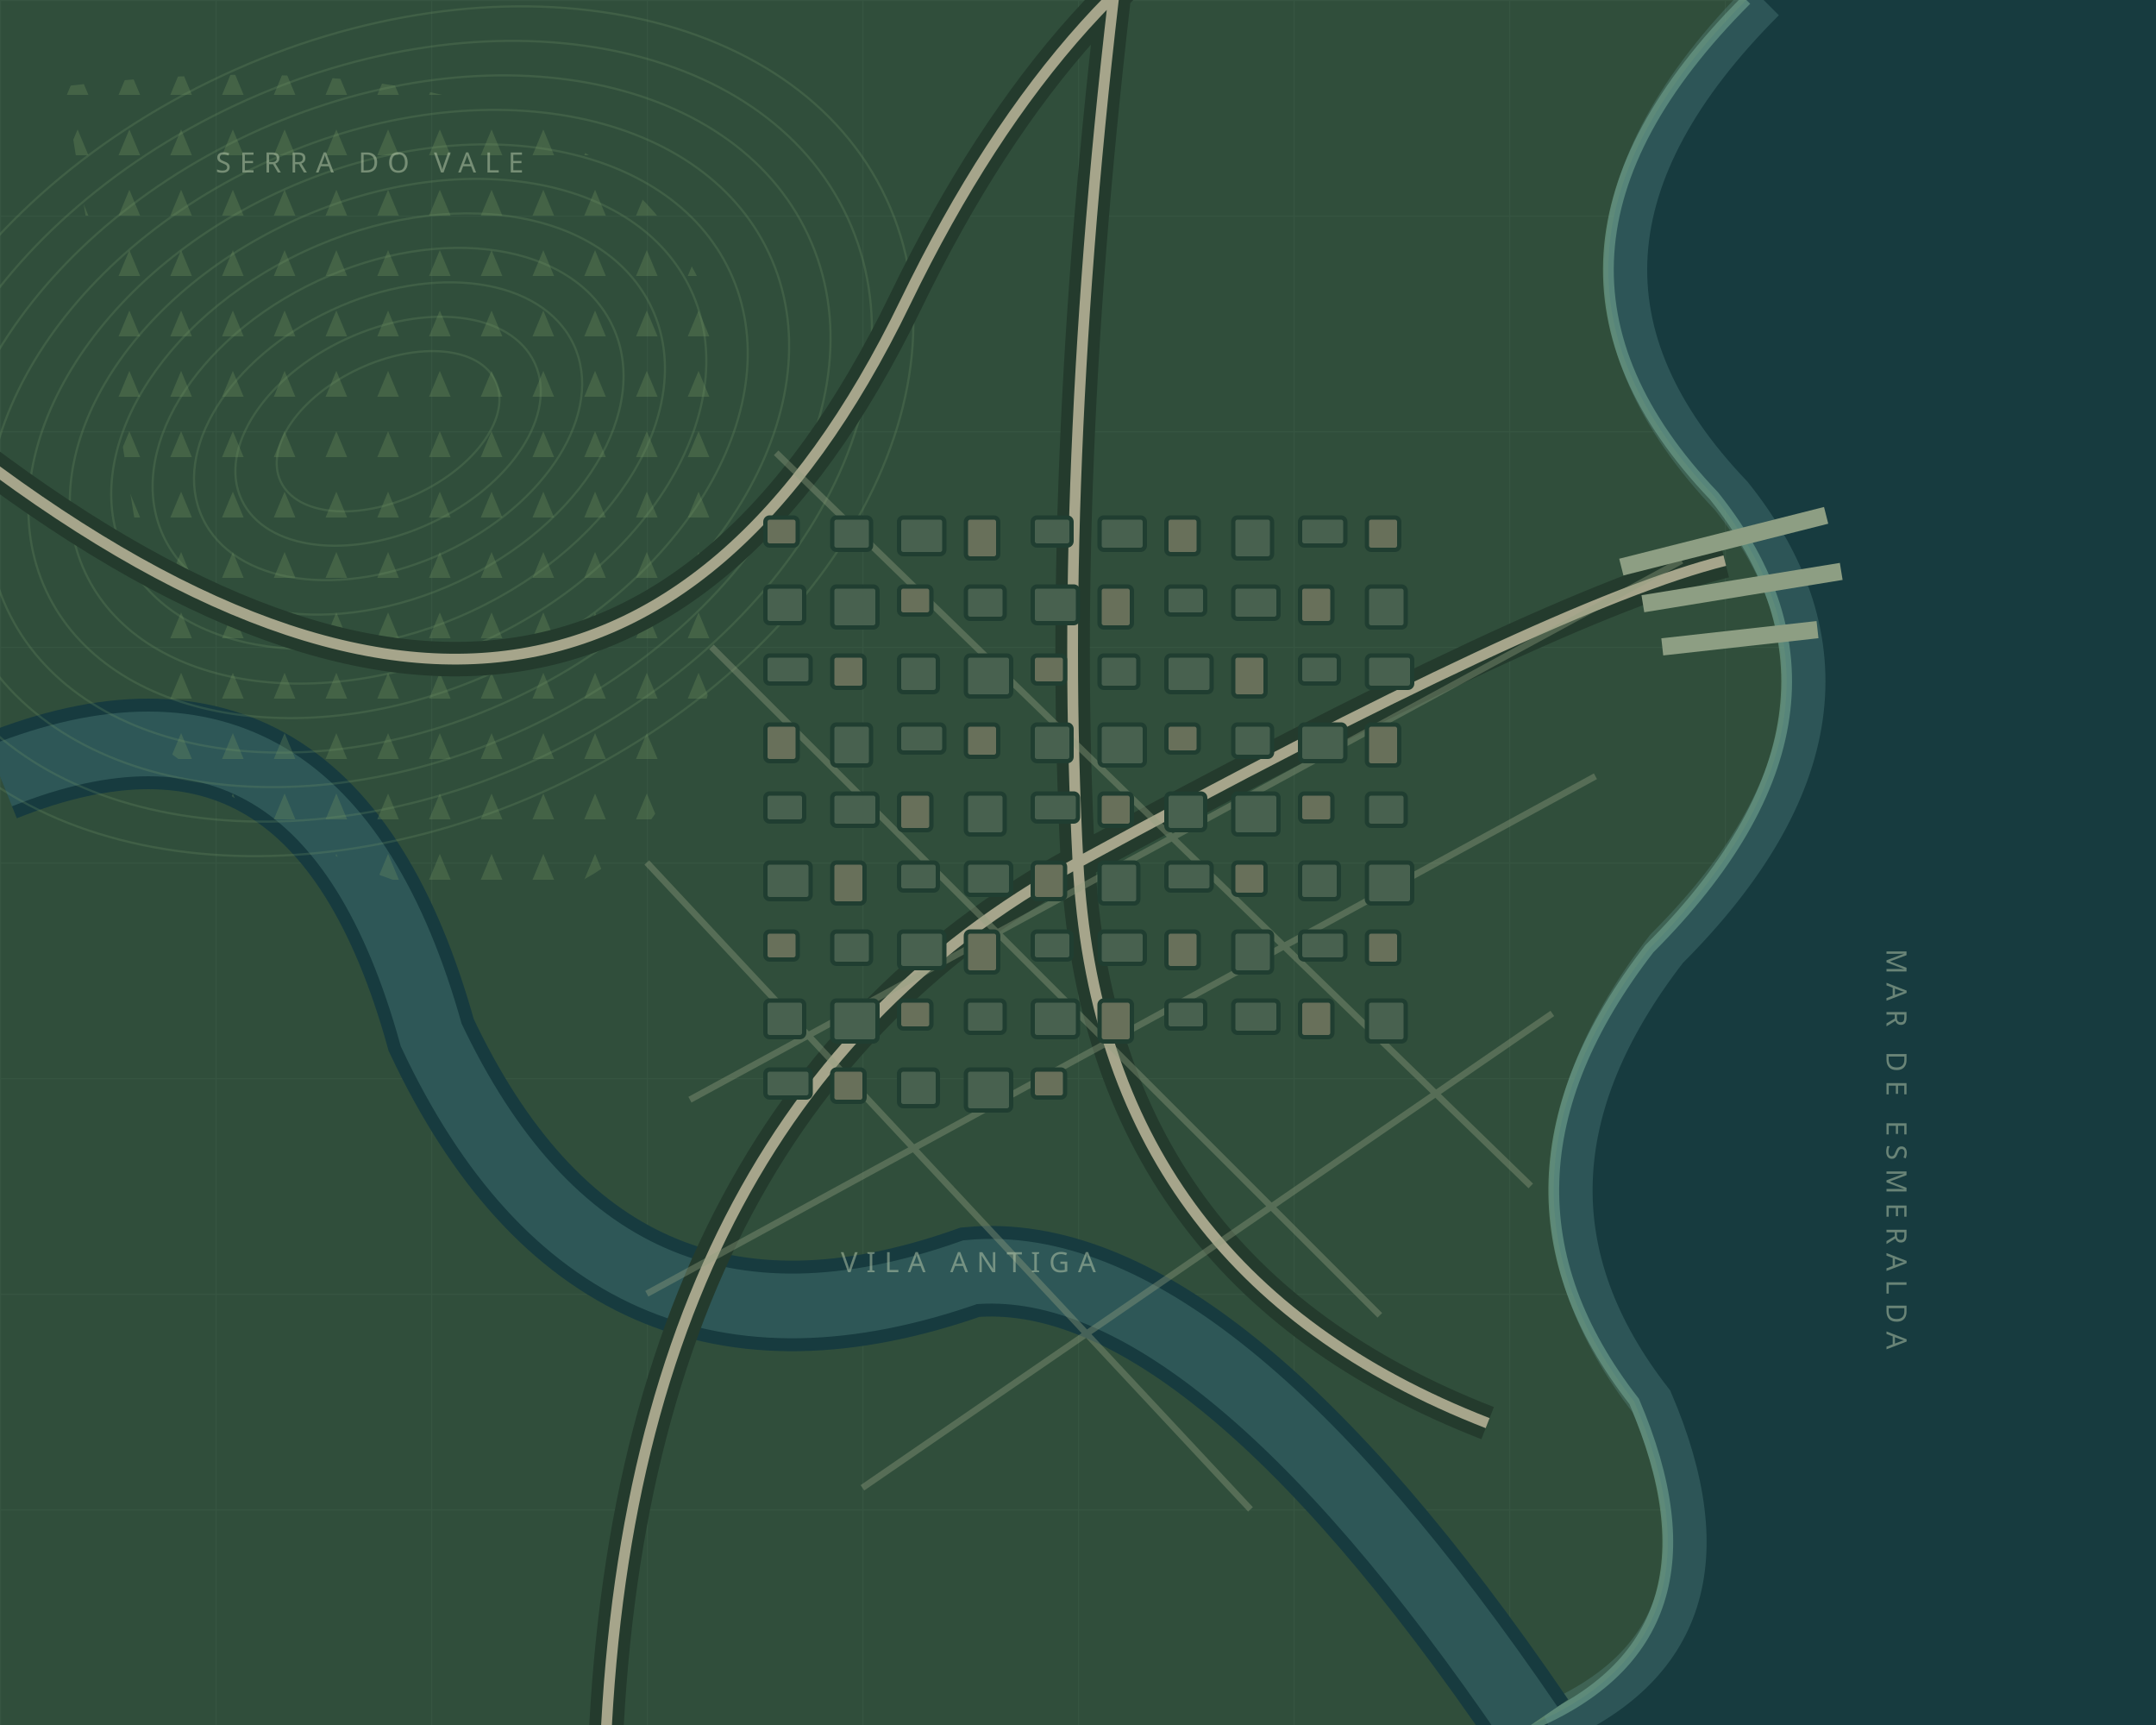
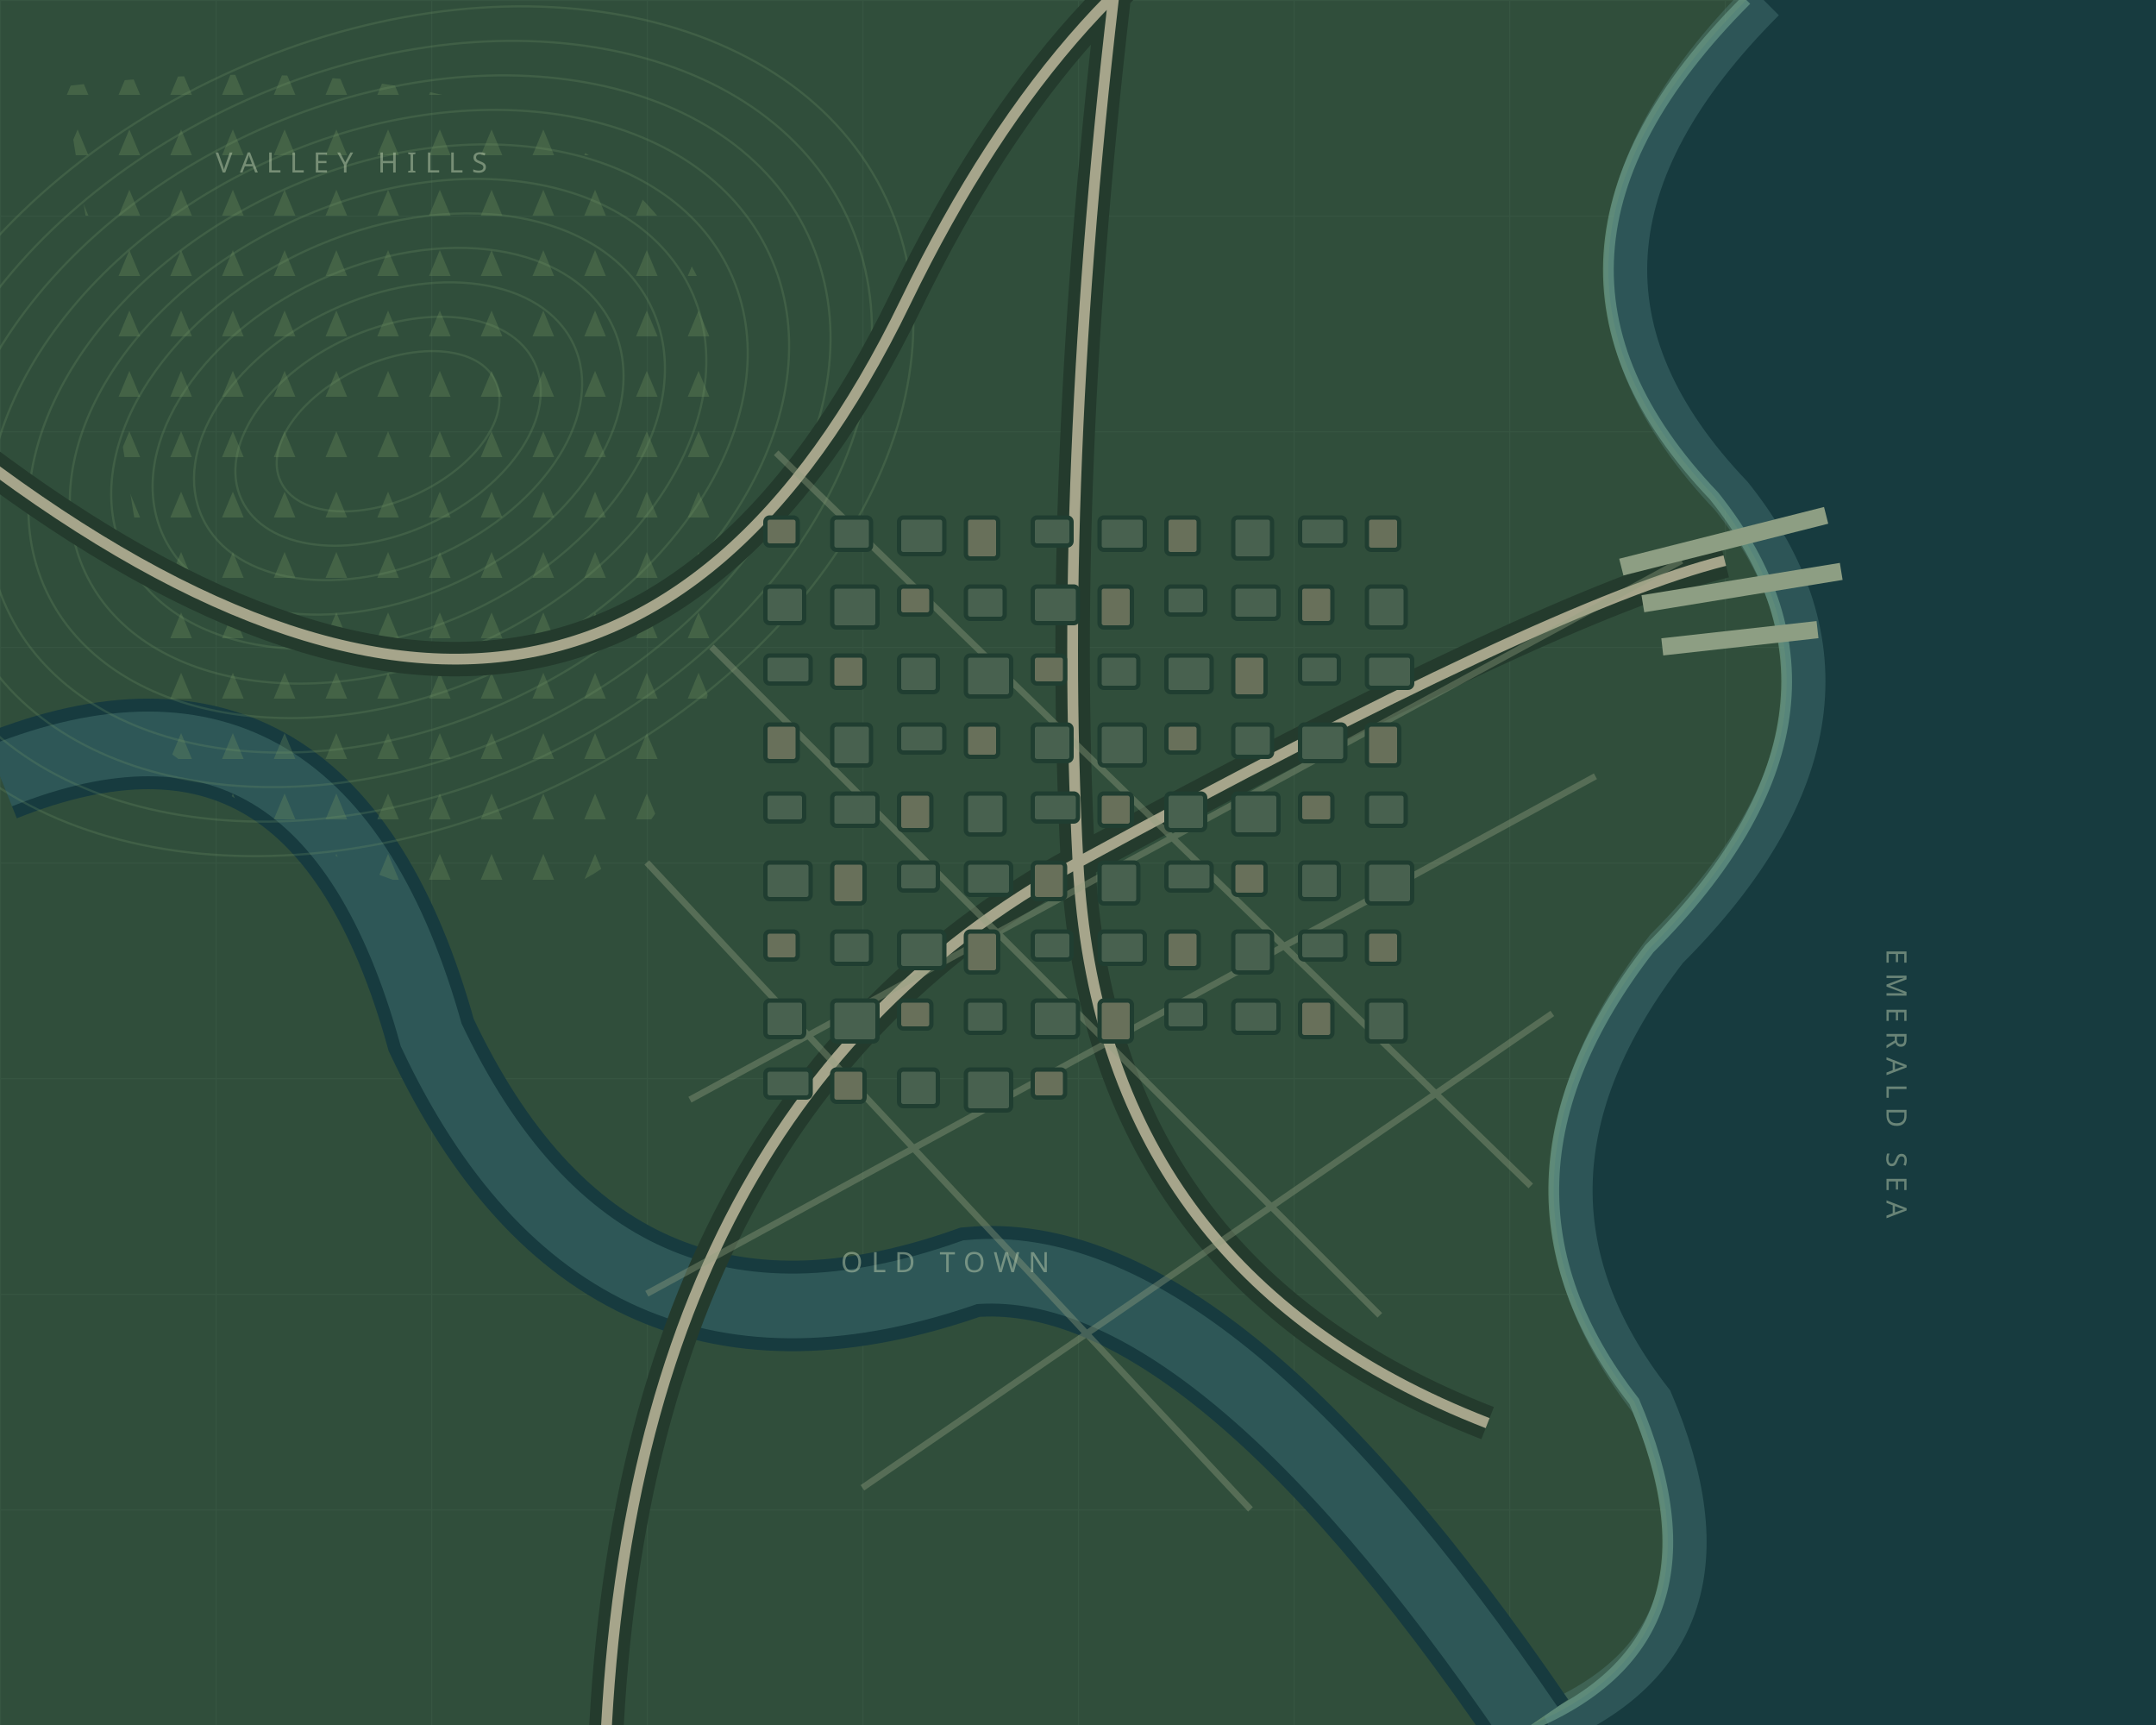
<svg xmlns="http://www.w3.org/2000/svg" width="1000" height="800" viewBox="0 0 1000 800">
  <defs>
    <pattern id="grid" width="100" height="100" patternUnits="userSpaceOnUse">
      <path d="M100 0H0V100" fill="none" stroke="#86aa8e" stroke-opacity=".08" />
    </pattern>
    <pattern id="trees" width="24" height="28" patternUnits="userSpaceOnUse">
      <path d="M12 4l5 12H7z" fill="#739361" opacity=".3" />
    </pattern>
  </defs>
  <rect width="1000" height="800" fill="#304e3b" />
  <rect width="1000" height="800" fill="url(#grid)" />
  <path d="M810 0 Q690 120 795 230 Q875 330 765 440 Q680 550 758 650 Q805 760 710 800H1000V0Z" fill="#173b3f" />
  <path d="M810 0 Q690 120 795 230 Q875 330 765 440 Q680 550 758 650 Q805 760 710 800" fill="none" stroke="#7aab92" stroke-opacity=".6" stroke-width="5" />
  <path d="M818 0 Q698 120 803 230 Q883 330 773 440 Q688 550 766 650 Q813 760 718 800" fill="none" stroke="#629590" stroke-opacity=".3" stroke-width="20" />
  <path d="M0 360 Q150 300 200 480 Q280 650 450 590 Q560 580 710 800" fill="none" stroke="#173b3f" stroke-width="42" />
  <path d="M0 360 Q150 300 200 480 Q280 650 450 590 Q560 580 710 800" fill="none" stroke="#669990" stroke-opacity=".3" stroke-width="30" />
  <path d="M30 40Q370 0 340 260T80 350Z" fill="url(#trees)" />
  <ellipse cx="180" cy="200" rx="55" ry="32" transform="rotate(-25 180 200)" fill="none" stroke="#74976b" stroke-opacity=".24" />
  <ellipse cx="180" cy="200" rx="75" ry="47" transform="rotate(-25 180 200)" fill="none" stroke="#74976b" stroke-opacity=".24" />
  <ellipse cx="180" cy="200" rx="95" ry="62" transform="rotate(-25 180 200)" fill="none" stroke="#74976b" stroke-opacity=".24" />
  <ellipse cx="180" cy="200" rx="115" ry="77" transform="rotate(-25 180 200)" fill="none" stroke="#74976b" stroke-opacity=".24" />
  <ellipse cx="180" cy="200" rx="135" ry="92" transform="rotate(-25 180 200)" fill="none" stroke="#74976b" stroke-opacity=".24" />
  <ellipse cx="180" cy="200" rx="155" ry="107" transform="rotate(-25 180 200)" fill="none" stroke="#74976b" stroke-opacity=".24" />
  <ellipse cx="180" cy="200" rx="175" ry="122" transform="rotate(-25 180 200)" fill="none" stroke="#74976b" stroke-opacity=".24" />
  <ellipse cx="180" cy="200" rx="195" ry="137" transform="rotate(-25 180 200)" fill="none" stroke="#74976b" stroke-opacity=".24" />
  <ellipse cx="180" cy="200" rx="215" ry="152" transform="rotate(-25 180 200)" fill="none" stroke="#74976b" stroke-opacity=".24" />
  <ellipse cx="180" cy="200" rx="235" ry="167" transform="rotate(-25 180 200)" fill="none" stroke="#74976b" stroke-opacity=".24" />
  <ellipse cx="180" cy="200" rx="255" ry="182" transform="rotate(-25 180 200)" fill="none" stroke="#74976b" stroke-opacity=".24" />
  <g stroke="#a6a58b" fill="none">
    <path d="M-50 180Q270 450 420 140T850 -50M280 850Q280 520 500 400T800 260M690 660Q510 590 500 400T520 -30" stroke="#243b2d" stroke-width="16" />
    <path d="M-50 180Q270 450 420 140T850 -50M280 850Q280 520 500 400T800 260M690 660Q510 590 500 400T520 -30" stroke-width="5" />
    <path d="M360 210L710 550M330 300L640 610M300 400L580 700M320 510L780 260M300 600L740 360M400 690L720 470" stroke="#94a081" stroke-opacity=".38" stroke-width="3" />
  </g>
  <rect x="355" y="240" width="15" height="13" rx="2" fill="#68705a" stroke="#203e31" stroke-width="2" />
  <rect x="386" y="240" width="18" height="15" rx="2" fill="#48614f" stroke="#203e31" stroke-width="2" />
  <rect x="417" y="240" width="21" height="17" rx="2" fill="#48614f" stroke="#203e31" stroke-width="2" />
  <rect x="448" y="240" width="15" height="19" rx="2" fill="#68705a" stroke="#203e31" stroke-width="2" />
  <rect x="479" y="240" width="18" height="13" rx="2" fill="#48614f" stroke="#203e31" stroke-width="2" />
  <rect x="510" y="240" width="21" height="15" rx="2" fill="#48614f" stroke="#203e31" stroke-width="2" />
  <rect x="541" y="240" width="15" height="17" rx="2" fill="#68705a" stroke="#203e31" stroke-width="2" />
  <rect x="572" y="240" width="18" height="19" rx="2" fill="#48614f" stroke="#203e31" stroke-width="2" />
  <rect x="603" y="240" width="21" height="13" rx="2" fill="#48614f" stroke="#203e31" stroke-width="2" />
  <rect x="634" y="240" width="15" height="15" rx="2" fill="#68705a" stroke="#203e31" stroke-width="2" />
  <rect x="355" y="272" width="18" height="17" rx="2" fill="#48614f" stroke="#203e31" stroke-width="2" />
  <rect x="386" y="272" width="21" height="19" rx="2" fill="#48614f" stroke="#203e31" stroke-width="2" />
  <rect x="417" y="272" width="15" height="13" rx="2" fill="#68705a" stroke="#203e31" stroke-width="2" />
  <rect x="448" y="272" width="18" height="15" rx="2" fill="#48614f" stroke="#203e31" stroke-width="2" />
  <rect x="479" y="272" width="21" height="17" rx="2" fill="#48614f" stroke="#203e31" stroke-width="2" />
  <rect x="510" y="272" width="15" height="19" rx="2" fill="#68705a" stroke="#203e31" stroke-width="2" />
  <rect x="541" y="272" width="18" height="13" rx="2" fill="#48614f" stroke="#203e31" stroke-width="2" />
  <rect x="572" y="272" width="21" height="15" rx="2" fill="#48614f" stroke="#203e31" stroke-width="2" />
  <rect x="603" y="272" width="15" height="17" rx="2" fill="#68705a" stroke="#203e31" stroke-width="2" />
  <rect x="634" y="272" width="18" height="19" rx="2" fill="#48614f" stroke="#203e31" stroke-width="2" />
  <rect x="355" y="304" width="21" height="13" rx="2" fill="#48614f" stroke="#203e31" stroke-width="2" />
  <rect x="386" y="304" width="15" height="15" rx="2" fill="#68705a" stroke="#203e31" stroke-width="2" />
  <rect x="417" y="304" width="18" height="17" rx="2" fill="#48614f" stroke="#203e31" stroke-width="2" />
  <rect x="448" y="304" width="21" height="19" rx="2" fill="#48614f" stroke="#203e31" stroke-width="2" />
  <rect x="479" y="304" width="15" height="13" rx="2" fill="#68705a" stroke="#203e31" stroke-width="2" />
  <rect x="510" y="304" width="18" height="15" rx="2" fill="#48614f" stroke="#203e31" stroke-width="2" />
  <rect x="541" y="304" width="21" height="17" rx="2" fill="#48614f" stroke="#203e31" stroke-width="2" />
  <rect x="572" y="304" width="15" height="19" rx="2" fill="#68705a" stroke="#203e31" stroke-width="2" />
  <rect x="603" y="304" width="18" height="13" rx="2" fill="#48614f" stroke="#203e31" stroke-width="2" />
  <rect x="634" y="304" width="21" height="15" rx="2" fill="#48614f" stroke="#203e31" stroke-width="2" />
  <rect x="355" y="336" width="15" height="17" rx="2" fill="#68705a" stroke="#203e31" stroke-width="2" />
  <rect x="386" y="336" width="18" height="19" rx="2" fill="#48614f" stroke="#203e31" stroke-width="2" />
  <rect x="417" y="336" width="21" height="13" rx="2" fill="#48614f" stroke="#203e31" stroke-width="2" />
  <rect x="448" y="336" width="15" height="15" rx="2" fill="#68705a" stroke="#203e31" stroke-width="2" />
  <rect x="479" y="336" width="18" height="17" rx="2" fill="#48614f" stroke="#203e31" stroke-width="2" />
  <rect x="510" y="336" width="21" height="19" rx="2" fill="#48614f" stroke="#203e31" stroke-width="2" />
  <rect x="541" y="336" width="15" height="13" rx="2" fill="#68705a" stroke="#203e31" stroke-width="2" />
  <rect x="572" y="336" width="18" height="15" rx="2" fill="#48614f" stroke="#203e31" stroke-width="2" />
  <rect x="603" y="336" width="21" height="17" rx="2" fill="#48614f" stroke="#203e31" stroke-width="2" />
  <rect x="634" y="336" width="15" height="19" rx="2" fill="#68705a" stroke="#203e31" stroke-width="2" />
  <rect x="355" y="368" width="18" height="13" rx="2" fill="#48614f" stroke="#203e31" stroke-width="2" />
  <rect x="386" y="368" width="21" height="15" rx="2" fill="#48614f" stroke="#203e31" stroke-width="2" />
  <rect x="417" y="368" width="15" height="17" rx="2" fill="#68705a" stroke="#203e31" stroke-width="2" />
  <rect x="448" y="368" width="18" height="19" rx="2" fill="#48614f" stroke="#203e31" stroke-width="2" />
  <rect x="479" y="368" width="21" height="13" rx="2" fill="#48614f" stroke="#203e31" stroke-width="2" />
  <rect x="510" y="368" width="15" height="15" rx="2" fill="#68705a" stroke="#203e31" stroke-width="2" />
  <rect x="541" y="368" width="18" height="17" rx="2" fill="#48614f" stroke="#203e31" stroke-width="2" />
  <rect x="572" y="368" width="21" height="19" rx="2" fill="#48614f" stroke="#203e31" stroke-width="2" />
  <rect x="603" y="368" width="15" height="13" rx="2" fill="#68705a" stroke="#203e31" stroke-width="2" />
  <rect x="634" y="368" width="18" height="15" rx="2" fill="#48614f" stroke="#203e31" stroke-width="2" />
  <rect x="355" y="400" width="21" height="17" rx="2" fill="#48614f" stroke="#203e31" stroke-width="2" />
  <rect x="386" y="400" width="15" height="19" rx="2" fill="#68705a" stroke="#203e31" stroke-width="2" />
  <rect x="417" y="400" width="18" height="13" rx="2" fill="#48614f" stroke="#203e31" stroke-width="2" />
  <rect x="448" y="400" width="21" height="15" rx="2" fill="#48614f" stroke="#203e31" stroke-width="2" />
  <rect x="479" y="400" width="15" height="17" rx="2" fill="#68705a" stroke="#203e31" stroke-width="2" />
  <rect x="510" y="400" width="18" height="19" rx="2" fill="#48614f" stroke="#203e31" stroke-width="2" />
  <rect x="541" y="400" width="21" height="13" rx="2" fill="#48614f" stroke="#203e31" stroke-width="2" />
  <rect x="572" y="400" width="15" height="15" rx="2" fill="#68705a" stroke="#203e31" stroke-width="2" />
  <rect x="603" y="400" width="18" height="17" rx="2" fill="#48614f" stroke="#203e31" stroke-width="2" />
  <rect x="634" y="400" width="21" height="19" rx="2" fill="#48614f" stroke="#203e31" stroke-width="2" />
  <rect x="355" y="432" width="15" height="13" rx="2" fill="#68705a" stroke="#203e31" stroke-width="2" />
  <rect x="386" y="432" width="18" height="15" rx="2" fill="#48614f" stroke="#203e31" stroke-width="2" />
  <rect x="417" y="432" width="21" height="17" rx="2" fill="#48614f" stroke="#203e31" stroke-width="2" />
  <rect x="448" y="432" width="15" height="19" rx="2" fill="#68705a" stroke="#203e31" stroke-width="2" />
  <rect x="479" y="432" width="18" height="13" rx="2" fill="#48614f" stroke="#203e31" stroke-width="2" />
  <rect x="510" y="432" width="21" height="15" rx="2" fill="#48614f" stroke="#203e31" stroke-width="2" />
  <rect x="541" y="432" width="15" height="17" rx="2" fill="#68705a" stroke="#203e31" stroke-width="2" />
  <rect x="572" y="432" width="18" height="19" rx="2" fill="#48614f" stroke="#203e31" stroke-width="2" />
  <rect x="603" y="432" width="21" height="13" rx="2" fill="#48614f" stroke="#203e31" stroke-width="2" />
  <rect x="634" y="432" width="15" height="15" rx="2" fill="#68705a" stroke="#203e31" stroke-width="2" />
  <rect x="355" y="464" width="18" height="17" rx="2" fill="#48614f" stroke="#203e31" stroke-width="2" />
  <rect x="386" y="464" width="21" height="19" rx="2" fill="#48614f" stroke="#203e31" stroke-width="2" />
  <rect x="417" y="464" width="15" height="13" rx="2" fill="#68705a" stroke="#203e31" stroke-width="2" />
  <rect x="448" y="464" width="18" height="15" rx="2" fill="#48614f" stroke="#203e31" stroke-width="2" />
  <rect x="479" y="464" width="21" height="17" rx="2" fill="#48614f" stroke="#203e31" stroke-width="2" />
  <rect x="510" y="464" width="15" height="19" rx="2" fill="#68705a" stroke="#203e31" stroke-width="2" />
  <rect x="541" y="464" width="18" height="13" rx="2" fill="#48614f" stroke="#203e31" stroke-width="2" />
  <rect x="572" y="464" width="21" height="15" rx="2" fill="#48614f" stroke="#203e31" stroke-width="2" />
  <rect x="603" y="464" width="15" height="17" rx="2" fill="#68705a" stroke="#203e31" stroke-width="2" />
  <rect x="634" y="464" width="18" height="19" rx="2" fill="#48614f" stroke="#203e31" stroke-width="2" />
  <rect x="355" y="496" width="21" height="13" rx="2" fill="#48614f" stroke="#203e31" stroke-width="2" />
  <rect x="386" y="496" width="15" height="15" rx="2" fill="#68705a" stroke="#203e31" stroke-width="2" />
  <rect x="417" y="496" width="18" height="17" rx="2" fill="#48614f" stroke="#203e31" stroke-width="2" />
  <rect x="448" y="496" width="21" height="19" rx="2" fill="#48614f" stroke="#203e31" stroke-width="2" />
  <rect x="479" y="496" width="15" height="13" rx="2" fill="#68705a" stroke="#203e31" stroke-width="2" />
  <g stroke="#8d9e83" stroke-width="8">
    <path d="M752 263l95 -24M762 280l92 -15M771 300l72 -8" />
  </g>
  <g font-family="system-ui,sans-serif" fill="#bcceaf" opacity=".5" font-size="13" letter-spacing="4">
-     <text x="390" y="590">VILA ANTIGA</text>
-     <text x="100" y="80">SERRA DO VALE</text>
-     <text x="875" y="440" transform="rotate(90 875 440)">MAR DE ESMERALDA</text>
+     <text x="390" y="590">OLD TOWN</text>
+     <text x="100" y="80">VALLEY HILLS</text>
+     <text x="875" y="440" transform="rotate(90 875 440)">EMERALD SEA</text>
  </g>
</svg>
